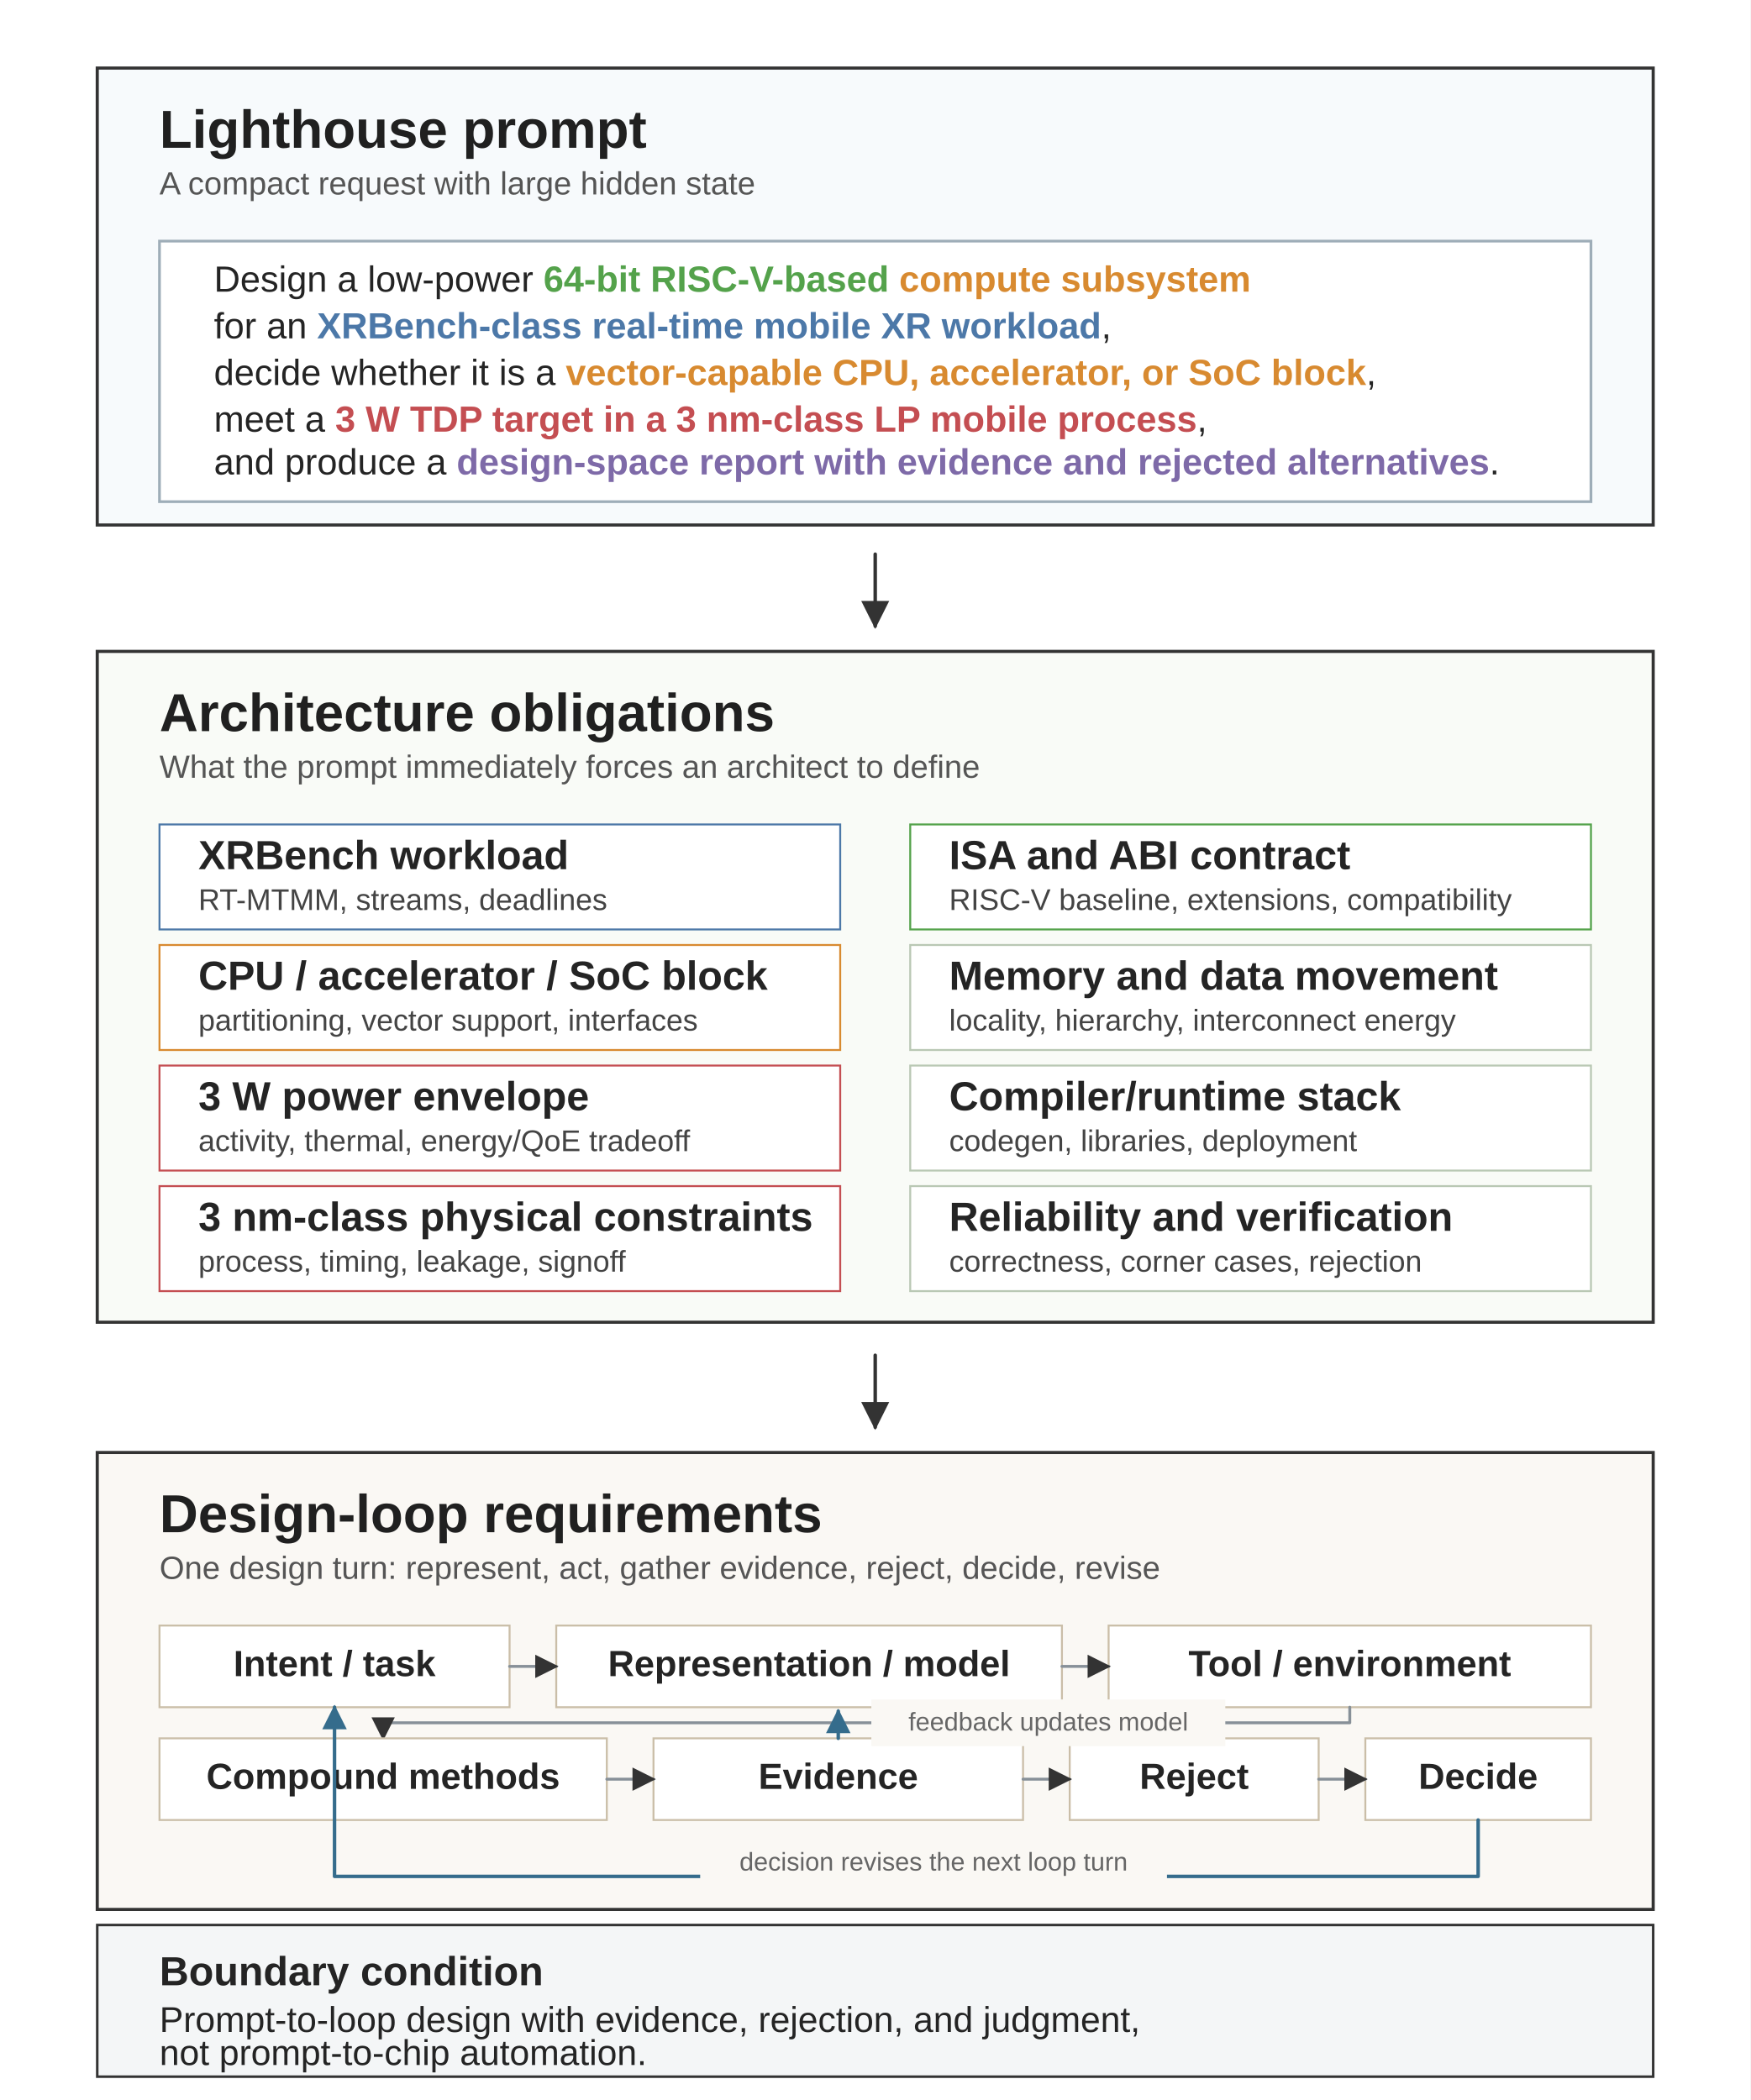
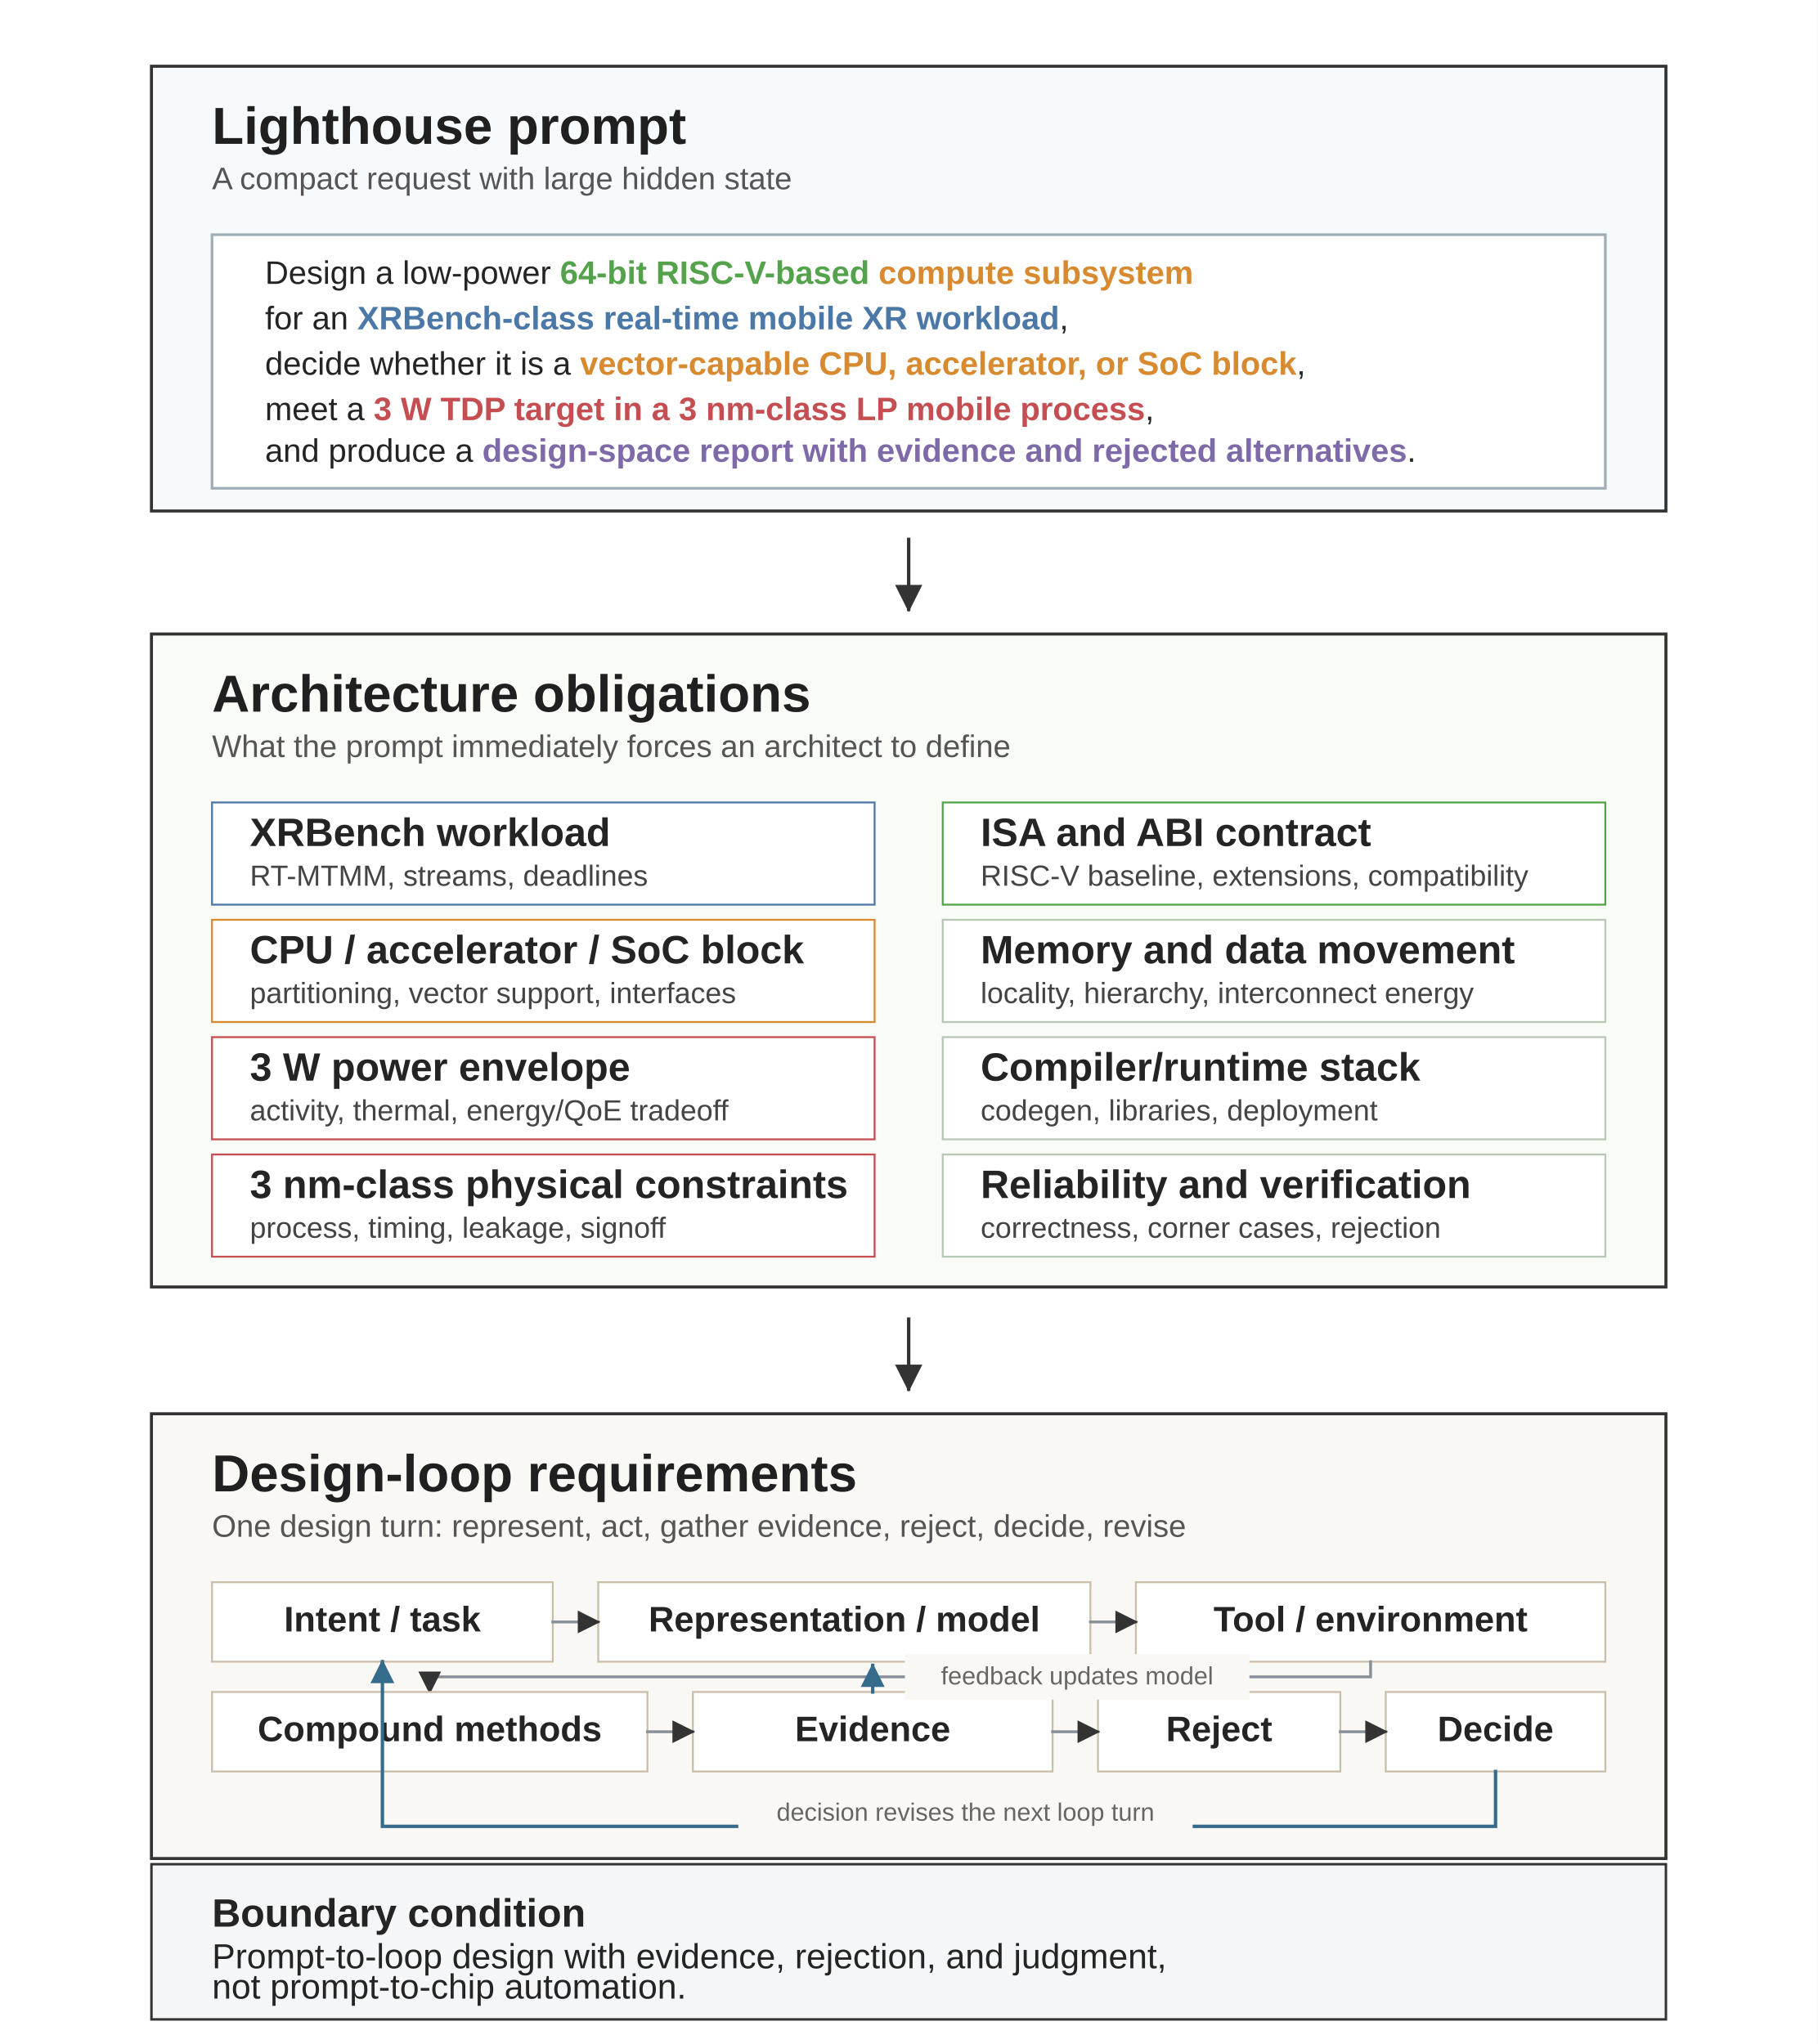
- <svg xmlns="http://www.w3.org/2000/svg" viewBox="0 0 900 1080" role="img">
+ <svg xmlns="http://www.w3.org/2000/svg" viewBox="-30 0 960 1080" role="img">
  <defs>
    <marker id="arrow" viewBox="0 0 10 10" refX="9" refY="5" markerWidth="8" markerHeight="8" orient="auto-start-reverse">
      <path d="M 0 0 L 10 5 L 0 10 z" fill="#333333" />
    </marker>
    <marker id="arrow-blue" viewBox="0 0 10 10" refX="9" refY="5" markerWidth="7" markerHeight="7" orient="auto-start-reverse">
      <path d="M 0 0 L 10 5 L 0 10 z" fill="#356C8C" />
    </marker>
    <marker id="arrow-red" viewBox="0 0 10 10" refX="9" refY="5" markerWidth="7" markerHeight="7" orient="auto-start-reverse">
      <path d="M 0 0 L 10 5 L 0 10 z" fill="#A33A3A" />
    </marker>
    <style>
      .font { font-family: Arial, Helvetica, sans-serif; }
      .panel-title { font-size: 27.5px; font-weight: 700; fill: #202020; }
      .panel-subtitle { font-size: 16.5px; fill: #555555; }
      .body { font-size: 20.9px; fill: #242424; }
      .body-bold { font-size: 20.9px; font-weight: 700; fill: #242424; }
      .chip { font-size: 18.7px; font-weight: 700; fill: #242424; }
      .small { font-size: 15.4px; fill: #444444; }
      .boundary-body { font-size: 18.4px; fill: #242424; }
-       .prompt-line { font-size: 18.7px; fill: #242424; }
+       .prompt-line { font-size: 17.2px; fill: #242424; }
      .prompt-strong { font-weight: 700; }
      .micro { font-size: 13.2px; fill: #666666; }
      .panel { fill: #ffffff; stroke: #333333; stroke-width: 1.6; }
      .prompt-fill { fill: #F7FAFC; }
      .obligation-fill { fill: #F9FBF7; }
      .loop-fill { fill: #FAF8F4; }
-       .line { stroke: #333333; stroke-width: 1.8; fill: none; stroke-linecap: round; stroke-linejoin: round; }
-       .soft-line { stroke: #879098; stroke-width: 1.5; fill: none; stroke-linecap: round; stroke-linejoin: round; }
-       .blue-line { stroke: #356C8C; stroke-width: 1.8; fill: none; stroke-linecap: round; stroke-linejoin: round; }
+       .line { stroke: #333333; stroke-width: 1.8; fill: none; stroke-linecap: square; stroke-linejoin: miter; }
+       .soft-line { stroke: #879098; stroke-width: 1.5; fill: none; stroke-linecap: square; stroke-linejoin: miter; }
+       .blue-line { stroke: #356C8C; stroke-width: 1.8; fill: none; stroke-linecap: square; stroke-linejoin: miter; }
    </style>
  </defs>
-   <rect width="900" height="1080" fill="#ffffff" />
+   <rect x="-30" width="960" height="1080" fill="#ffffff" />
  <rect class="panel prompt-fill" x="50" y="35" width="800" height="235" />
  <text class="font panel-title" x="82" y="76">Lighthouse prompt</text>
  <text class="font panel-subtitle" x="82" y="100">A compact request with large hidden state</text>
  <rect x="82" y="124" width="736" height="134" fill="#ffffff" stroke="#9EADB8" stroke-width="1.4" />
  <g class="font">
    <text class="prompt-line" x="110" y="150">
      Design a low-power <tspan class="prompt-strong" fill="#54A24B">64-bit RISC-V-based</tspan>
      <tspan class="prompt-strong" fill="#D88A30">compute subsystem</tspan>
    </text>
    <text class="prompt-line" x="110" y="174">
      for an <tspan class="prompt-strong" fill="#4C78A8">XRBench-class real-time mobile XR workload</tspan>,
    </text>
    <text class="prompt-line" x="110" y="198">
      decide whether it is a <tspan class="prompt-strong" fill="#D88A30">vector-capable CPU, accelerator, or SoC block</tspan>,
    </text>
    <text class="prompt-line" x="110" y="222">
      meet a <tspan class="prompt-strong" fill="#C44E52">3 W TDP target in a 3 nm-class LP mobile process</tspan>,
    </text>
    <text class="prompt-line" x="110" y="244">
      and produce a <tspan class="prompt-strong" fill="#7E6AA8">design-space report with evidence and rejected alternatives</tspan>.
    </text>
  </g>
  <line class="line" x1="450" y1="285" x2="450" y2="322" marker-end="url(#arrow)" />
  <rect class="panel obligation-fill" x="50" y="335" width="800" height="345" />
  <text class="font panel-title" x="82" y="376">Architecture obligations</text>
  <text class="font panel-subtitle" x="82" y="400">What the prompt immediately forces an architect to define</text>
  <g class="font">
    <rect x="82" y="424" width="350" height="54" fill="#ffffff" stroke="#4C78A8" />
    <text class="body-bold" x="102" y="447">XRBench workload</text>
    <text class="small" x="102" y="468">RT-MTMM, streams, deadlines</text>
    <rect x="468" y="424" width="350" height="54" fill="#ffffff" stroke="#54A24B" />
    <text class="body-bold" x="488" y="447">ISA and ABI contract</text>
    <text class="small" x="488" y="468">RISC-V baseline, extensions, compatibility</text>
    <rect x="82" y="486" width="350" height="54" fill="#ffffff" stroke="#D88A30" />
    <text class="body-bold" x="102" y="509">CPU / accelerator / SoC block</text>
    <text class="small" x="102" y="530">partitioning, vector support, interfaces</text>
    <rect x="468" y="486" width="350" height="54" fill="#ffffff" stroke="#B9C8B4" />
    <text class="body-bold" x="488" y="509">Memory and data movement</text>
    <text class="small" x="488" y="530">locality, hierarchy, interconnect energy</text>
    <rect x="82" y="548" width="350" height="54" fill="#ffffff" stroke="#C44E52" />
    <text class="body-bold" x="102" y="571">3 W power envelope</text>
    <text class="small" x="102" y="592">activity, thermal, energy/QoE tradeoff</text>
    <rect x="468" y="548" width="350" height="54" fill="#ffffff" stroke="#B9C8B4" />
    <text class="body-bold" x="488" y="571">Compiler/runtime stack</text>
    <text class="small" x="488" y="592">codegen, libraries, deployment</text>
    <rect x="82" y="610" width="350" height="54" fill="#ffffff" stroke="#C44E52" />
    <text class="body-bold" x="102" y="633">3 nm-class physical constraints</text>
    <text class="small" x="102" y="654">process, timing, leakage, signoff</text>
    <rect x="468" y="610" width="350" height="54" fill="#ffffff" stroke="#B9C8B4" />
    <text class="body-bold" x="488" y="633">Reliability and verification</text>
    <text class="small" x="488" y="654">correctness, corner cases, rejection</text>
  </g>
  <line class="line" x1="450" y1="697" x2="450" y2="734" marker-end="url(#arrow)" />
  <rect class="panel loop-fill" x="50" y="747" width="800" height="235" />
  <text class="font panel-title" x="82" y="788">Design-loop requirements</text>
  <text class="font panel-subtitle" x="82" y="812">One design turn: represent, act, gather evidence, reject, decide, revise</text>
  <g class="font">
    <rect x="82" y="836" width="180" height="42" fill="#ffffff" stroke="#CABEA8" />
    <text class="chip" x="172" y="862" text-anchor="middle">Intent / task</text>
    <rect x="286" y="836" width="260" height="42" fill="#ffffff" stroke="#CABEA8" />
    <text class="chip" x="416" y="862" text-anchor="middle">Representation / model</text>
    <rect x="570" y="836" width="248" height="42" fill="#ffffff" stroke="#CABEA8" />
    <text class="chip" x="694" y="862" text-anchor="middle">Tool / environment</text>
    <line class="soft-line" x1="262" y1="857" x2="286" y2="857" marker-end="url(#arrow)" />
    <line class="soft-line" x1="546" y1="857" x2="570" y2="857" marker-end="url(#arrow)" />
    <path class="soft-line" d="M 694 878 L 694 886 L 197 886 L 197 894" marker-end="url(#arrow)" />
    <rect x="82" y="894" width="230" height="42" fill="#ffffff" stroke="#CABEA8" />
    <text class="chip" x="197" y="920" text-anchor="middle">Compound methods</text>
    <rect x="336" y="894" width="190" height="42" fill="#ffffff" stroke="#CABEA8" />
    <text class="chip" x="431" y="920" text-anchor="middle">Evidence</text>
    <rect x="550" y="894" width="128" height="42" fill="#ffffff" stroke="#CABEA8" />
    <text class="chip" x="614" y="920" text-anchor="middle">Reject</text>
    <rect x="702" y="894" width="116" height="42" fill="#ffffff" stroke="#CABEA8" />
    <text class="chip" x="760" y="920" text-anchor="middle">Decide</text>
    <line class="soft-line" x1="312" y1="915" x2="336" y2="915" marker-end="url(#arrow)" />
    <line class="soft-line" x1="526" y1="915" x2="550" y2="915" marker-end="url(#arrow)" />
    <line class="soft-line" x1="678" y1="915" x2="702" y2="915" marker-end="url(#arrow)" />
    <path class="blue-line" d="M 760 936 L 760 965 L 172 965 L 172 878" marker-end="url(#arrow-blue)" />
    <rect x="360" y="946" width="240" height="24" fill="#FAF8F4" />
    <text class="font micro" x="480" y="962" text-anchor="middle">decision revises the next loop turn</text>
  </g>
  <line class="blue-line" x1="431" y1="894" x2="431" y2="880" marker-end="url(#arrow-blue)" />
  <rect x="448" y="874" width="182" height="24" fill="#FAF8F4" />
  <text class="font micro" x="539" y="890" text-anchor="middle">feedback updates model</text>
-   <rect x="50" y="990" width="800" height="78" fill="#F4F6F7" stroke="#333333" stroke-width="1.3" />
-   <text class="font body-bold" x="82" y="1021">Boundary condition</text>
-   <text class="font boundary-body" x="82" y="1045">Prompt-to-loop design with evidence, rejection, and judgment,</text>
-   <text class="font boundary-body" x="82" y="1062">not prompt-to-chip automation.</text>
+   <rect x="50" y="985" width="800" height="82" fill="#F4F6F7" stroke="#333333" stroke-width="1.3" />
+   <text class="font body-bold" x="82" y="1018">Boundary condition</text>
+   <text class="font boundary-body" x="82" y="1040">Prompt-to-loop design with evidence, rejection, and judgment,</text>
+   <text class="font boundary-body" x="82" y="1056">not prompt-to-chip automation.</text>
</svg>
